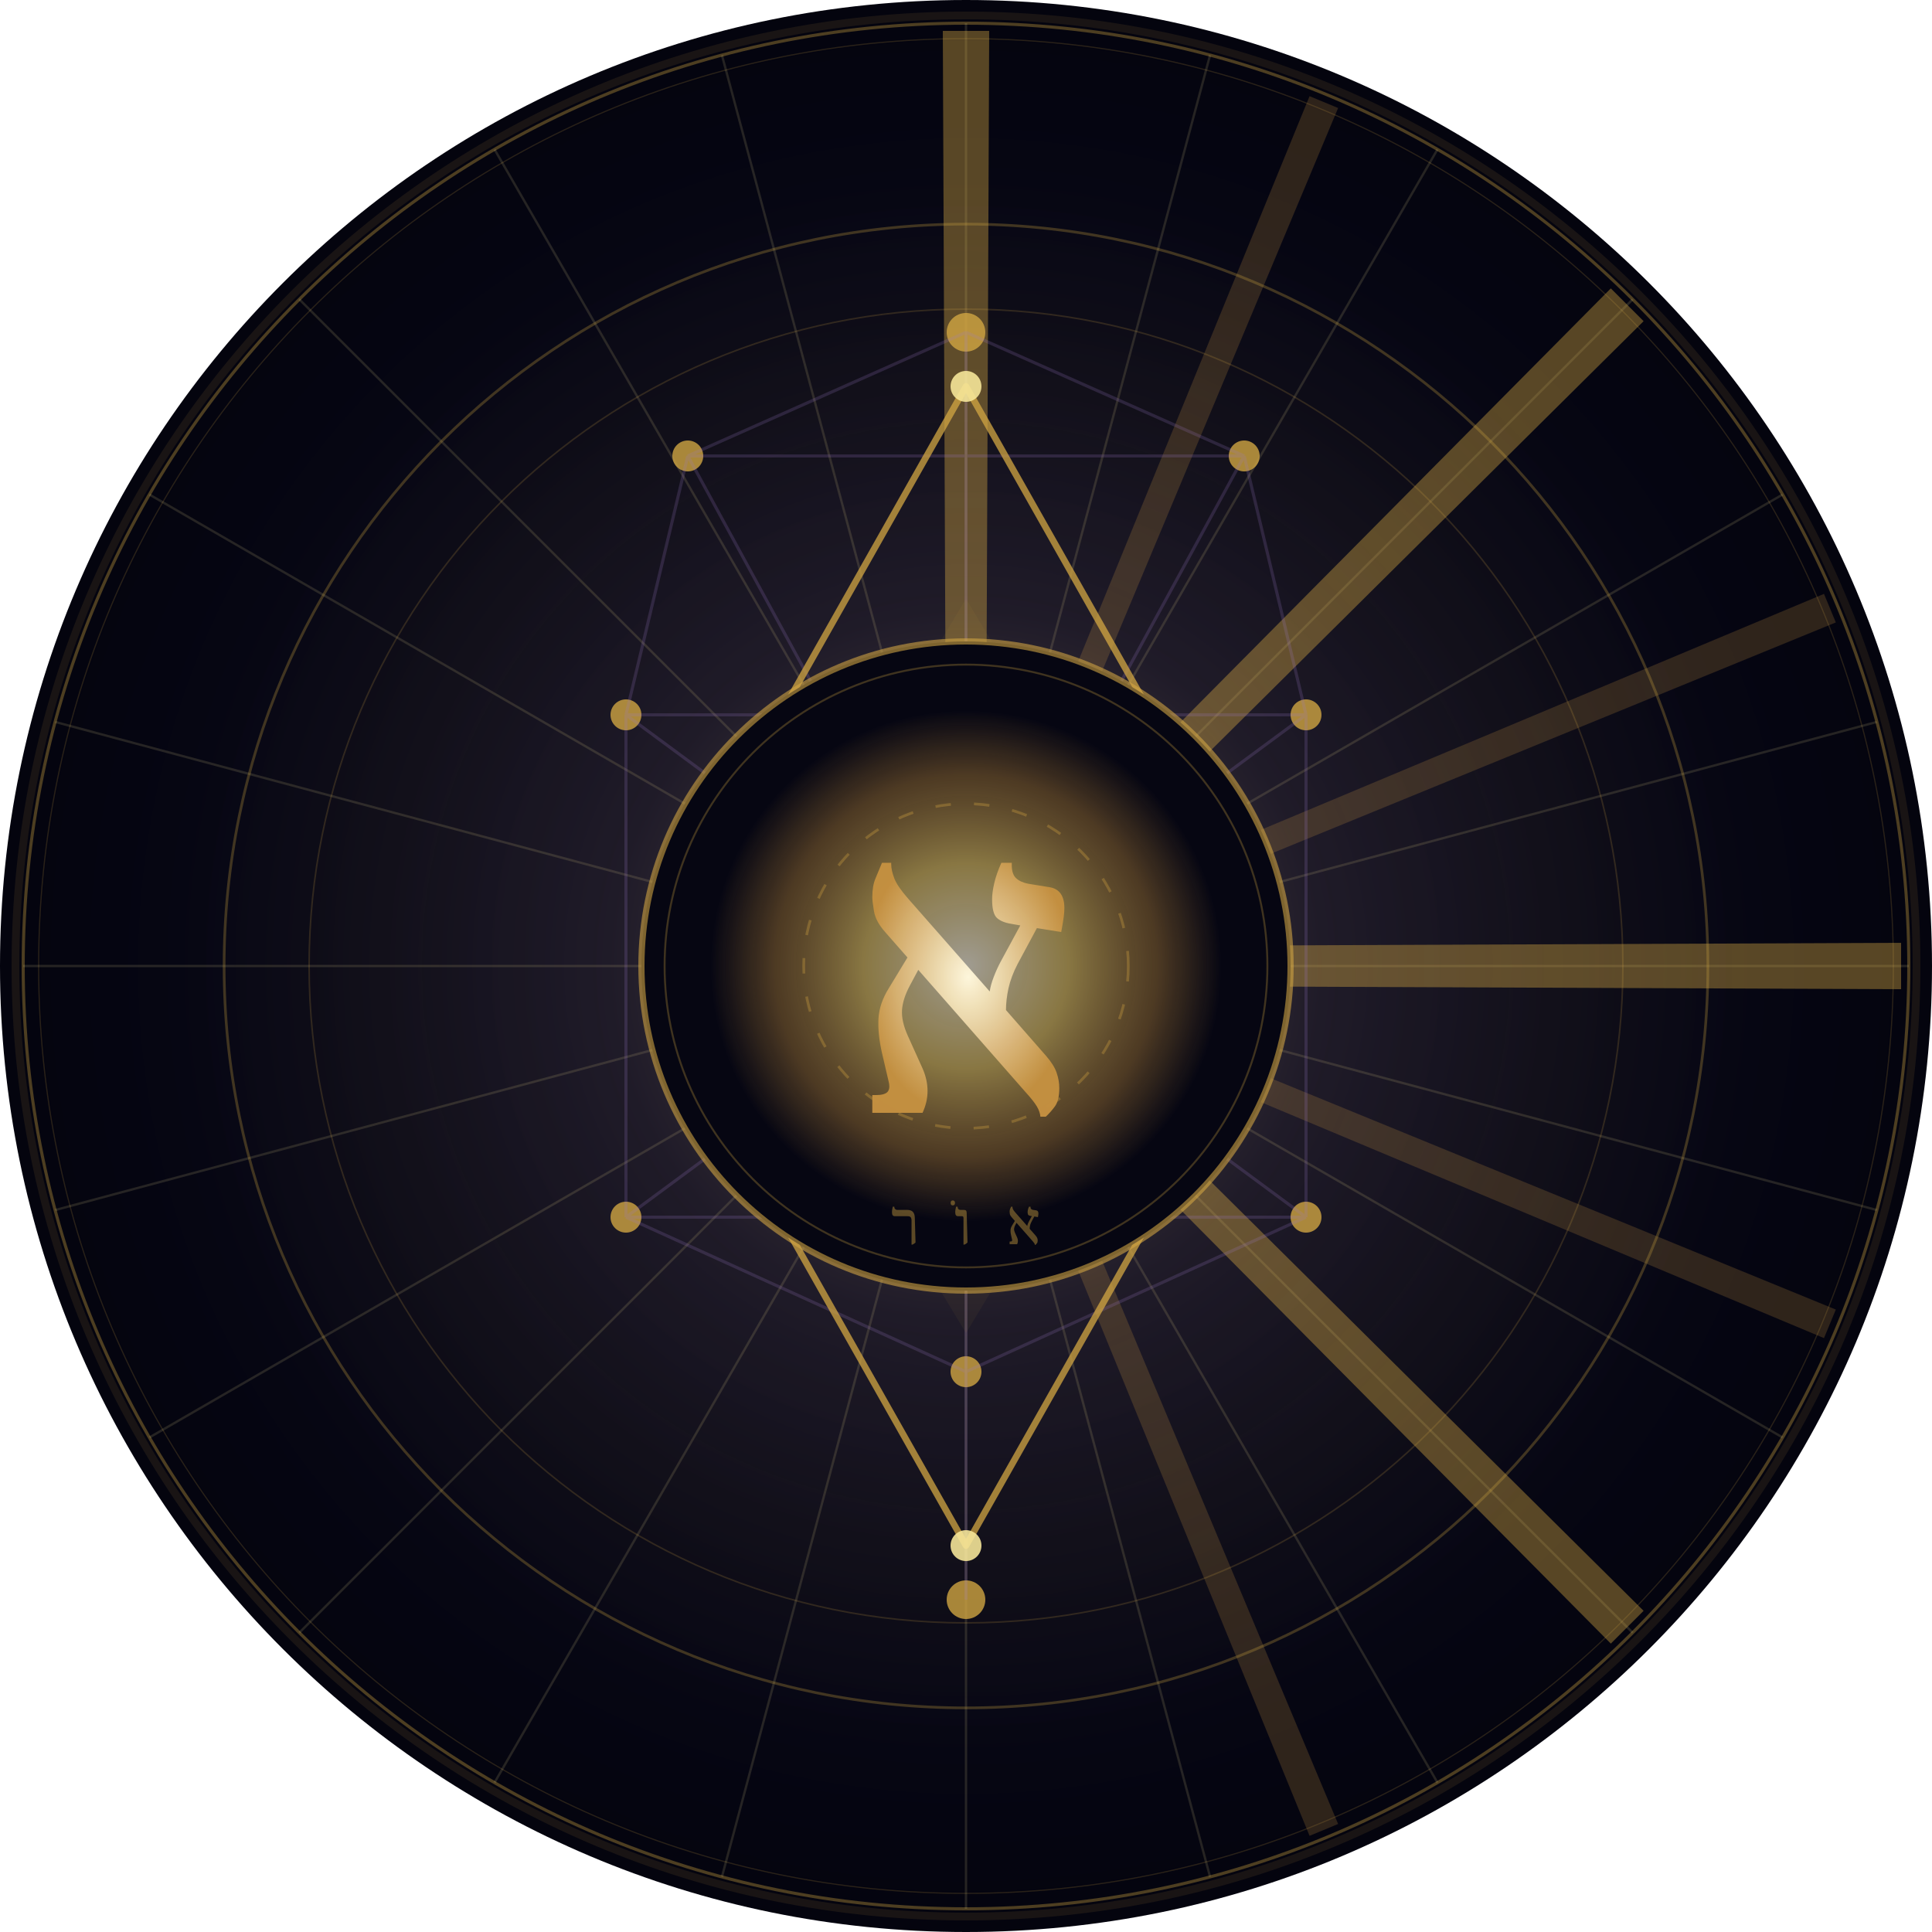
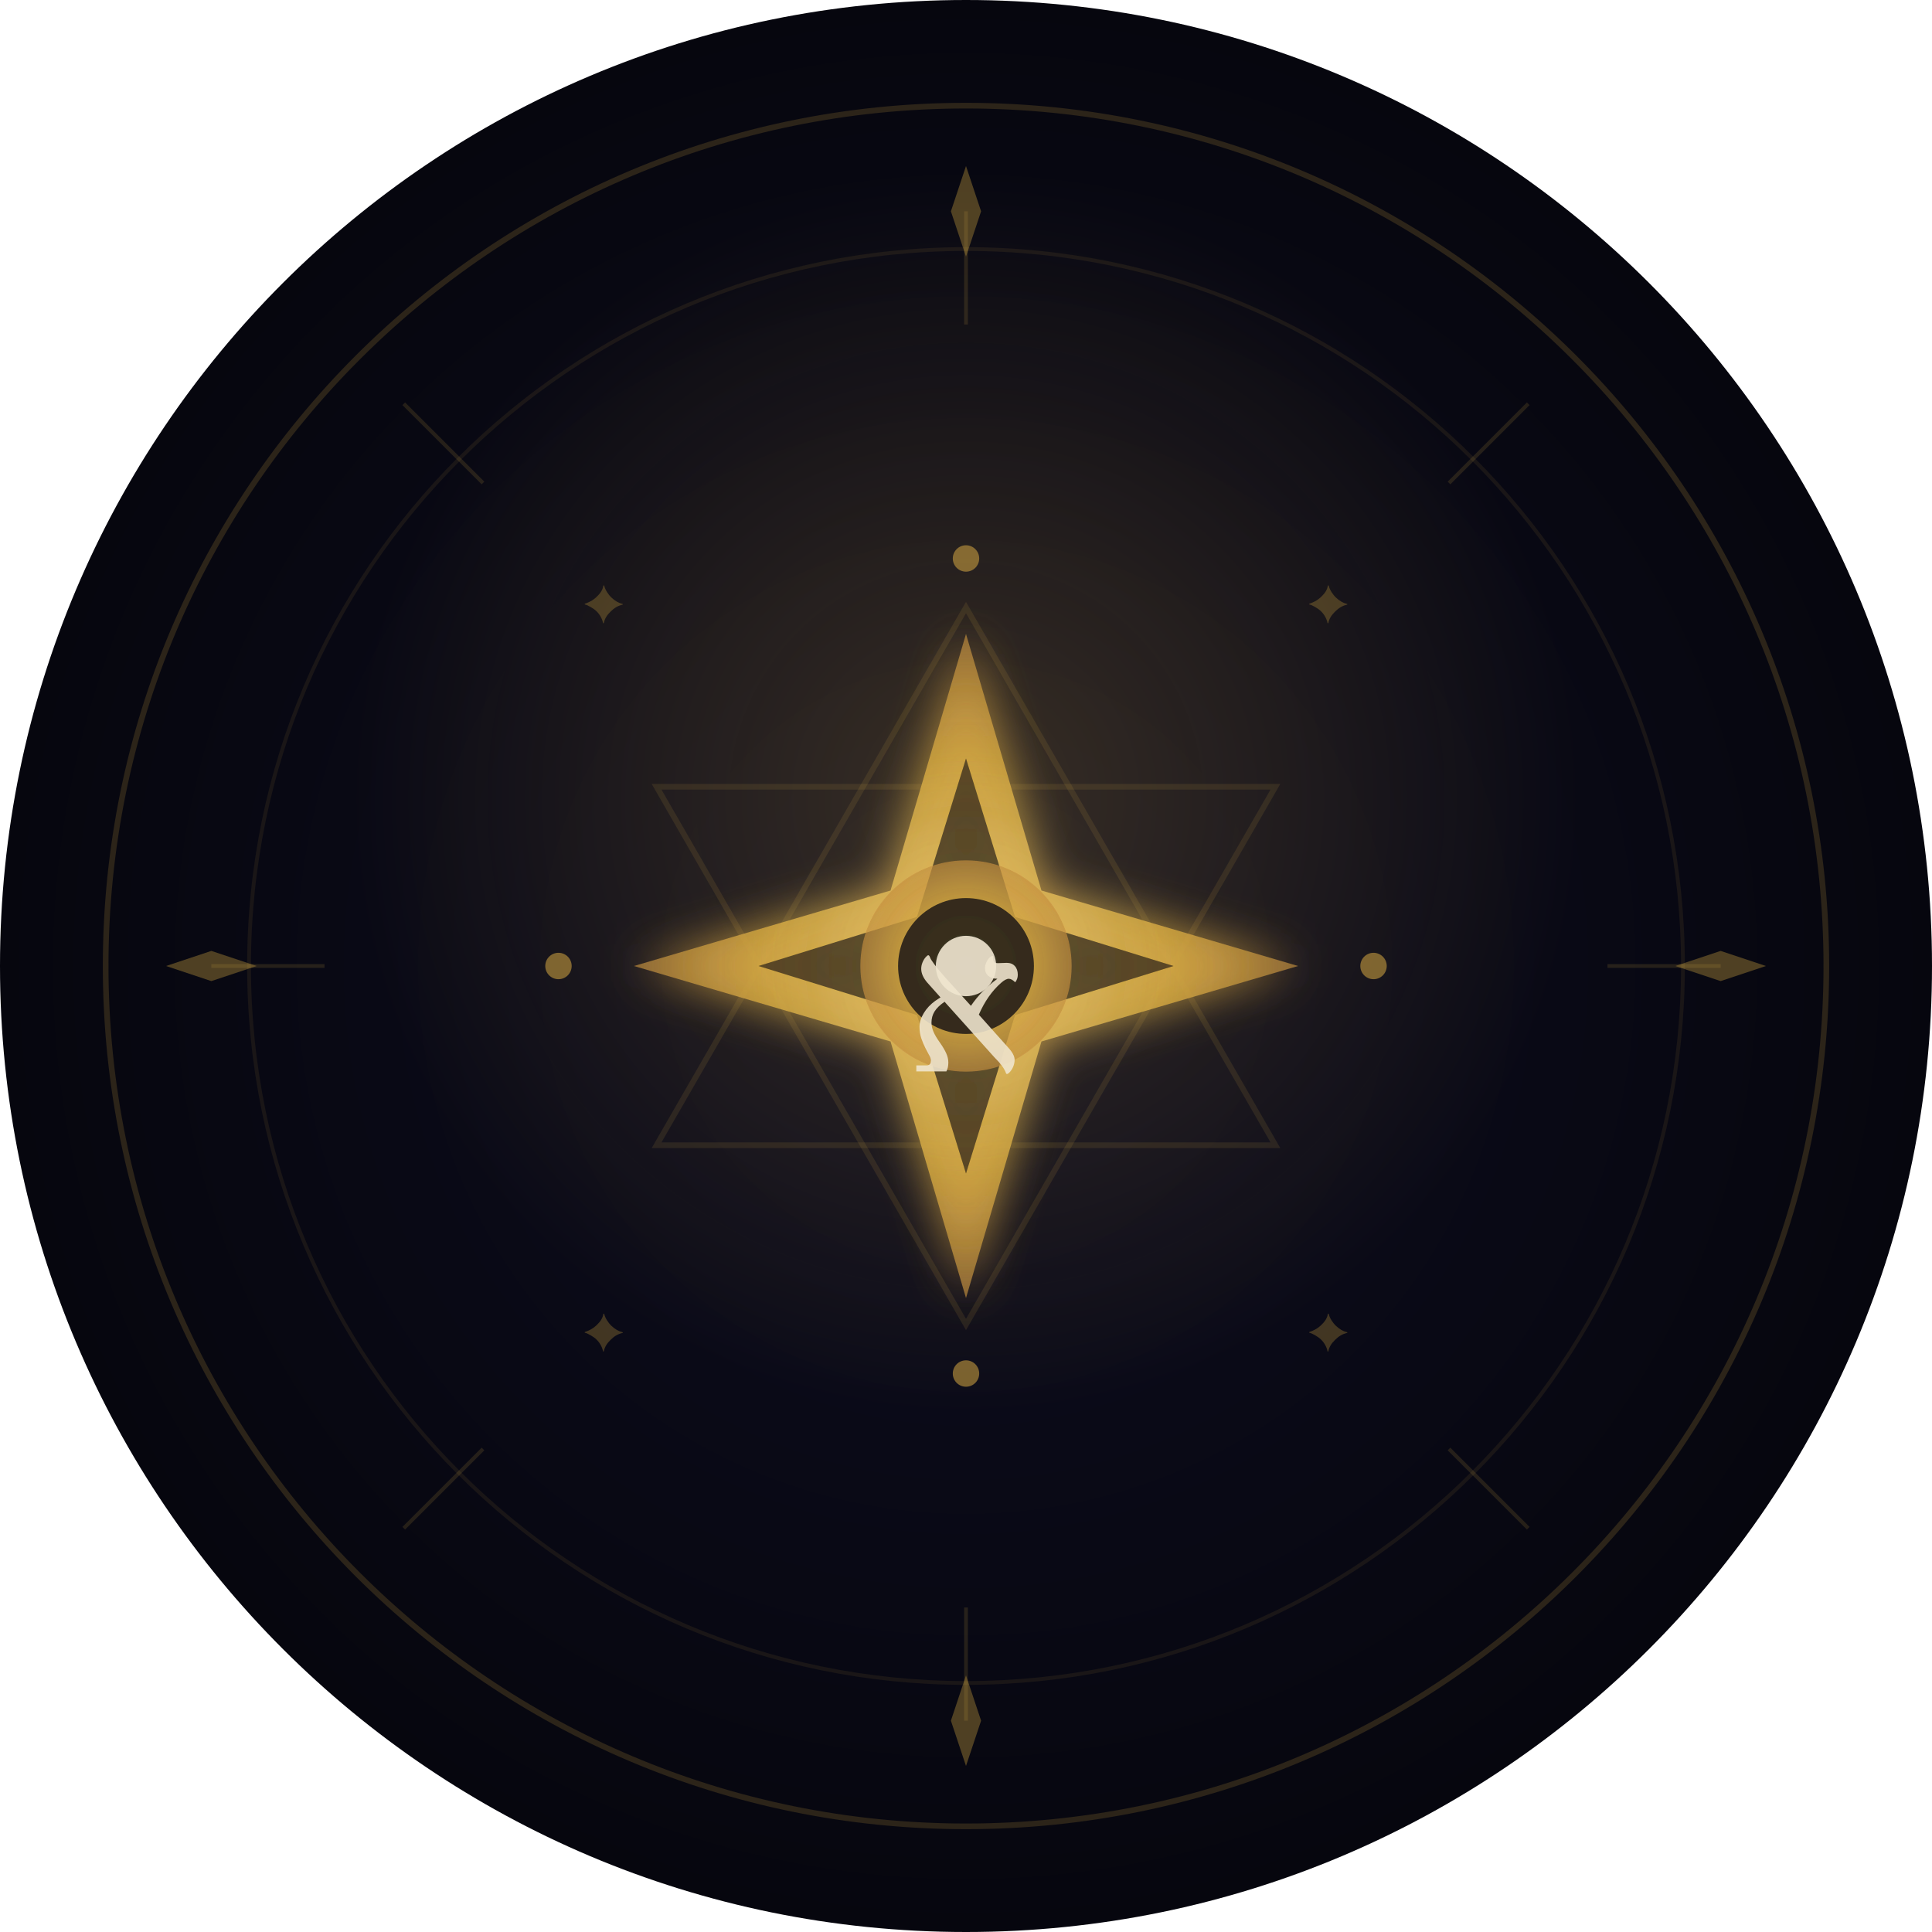
- <svg xmlns="http://www.w3.org/2000/svg" viewBox="0 0 500 500" width="500" height="500">
+ <svg xmlns="http://www.w3.org/2000/svg" viewBox="0 0 512 512" width="512" height="512">
  <defs>
    <radialGradient id="bg" cx="50%" cy="50%" r="50%">
-       <stop offset="0%" stop-color="#10103a" />
-       <stop offset="60%" stop-color="#080818" />
-       <stop offset="100%" stop-color="#04040e" />
+       <stop offset="0%" stop-color="#0e0e20" />
+       <stop offset="100%" stop-color="#06060e" />
    </radialGradient>
-     <radialGradient id="glow" cx="50%" cy="50%" r="50%">
-       <stop offset="0%" stop-color="#f8e89a" stop-opacity="0.38" />
-       <stop offset="45%" stop-color="#d4a843" stop-opacity="0.1" />
+     <radialGradient id="glow" cx="50%" cy="45%" r="45%">
+       <stop offset="0%" stop-color="#d4a843" stop-opacity="0.22" />
      <stop offset="100%" stop-color="#d4a843" stop-opacity="0" />
    </radialGradient>
-     <radialGradient id="cg" cx="50%" cy="50%" r="50%">
-       <stop offset="0%" stop-color="#fff9e0" />
-       <stop offset="40%" stop-color="#f0d06a" stop-opacity="0.9" />
-       <stop offset="75%" stop-color="#c49040" stop-opacity="0.6" />
-       <stop offset="100%" stop-color="#c49040" stop-opacity="0" />
+     <radialGradient id="star-glow" cx="50%" cy="50%" r="50%">
+       <stop offset="0%" stop-color="#e8c870" stop-opacity="1" />
+       <stop offset="60%" stop-color="#d4a843" stop-opacity="0.9" />
+       <stop offset="100%" stop-color="#c49040" stop-opacity="0.7" />
    </radialGradient>
-     <radialGradient id="ag" cx="50%" cy="45%" r="55%">
-       <stop offset="0%" stop-color="#fff8dc" />
-       <stop offset="100%" stop-color="#c49040" />
-     </radialGradient>
+     <filter id="blur-sm">
+       <feGaussianBlur stdDeviation="2" />
+     </filter>
+     <filter id="glow-filter">
+       <feGaussianBlur stdDeviation="6" result="coloredBlur" />
+       <feMerge>
+         <feMergeNode in="coloredBlur" />
+         <feMergeNode in="SourceGraphic" />
+       </feMerge>
+     </filter>
  </defs>
-   <circle cx="250" cy="250" r="250" fill="url(#bg)" />
-   <circle cx="250" cy="250" r="244" fill="none" stroke="#d4a843" stroke-width="0.8" stroke-opacity="0.35" />
-   <circle cx="250" cy="250" r="240" fill="none" stroke="#d4a843" stroke-width="0.3" stroke-opacity="0.18" />
-   <g opacity="0.14" stroke="#f8e89a" stroke-width="0.6">
-     <line x1="250" y1="6" x2="250" y2="250" />
-     <line x1="250" y1="6" x2="250" y2="250" transform="rotate(15,250,250)" />
-     <line x1="250" y1="6" x2="250" y2="250" transform="rotate(30,250,250)" />
-     <line x1="250" y1="6" x2="250" y2="250" transform="rotate(45,250,250)" />
-     <line x1="250" y1="6" x2="250" y2="250" transform="rotate(60,250,250)" />
-     <line x1="250" y1="6" x2="250" y2="250" transform="rotate(75,250,250)" />
-     <line x1="250" y1="6" x2="250" y2="250" transform="rotate(90,250,250)" />
-     <line x1="250" y1="6" x2="250" y2="250" transform="rotate(105,250,250)" />
-     <line x1="250" y1="6" x2="250" y2="250" transform="rotate(120,250,250)" />
-     <line x1="250" y1="6" x2="250" y2="250" transform="rotate(135,250,250)" />
-     <line x1="250" y1="6" x2="250" y2="250" transform="rotate(150,250,250)" />
-     <line x1="250" y1="6" x2="250" y2="250" transform="rotate(165,250,250)" />
-     <line x1="250" y1="6" x2="250" y2="250" transform="rotate(180,250,250)" />
-     <line x1="250" y1="6" x2="250" y2="250" transform="rotate(195,250,250)" />
-     <line x1="250" y1="6" x2="250" y2="250" transform="rotate(210,250,250)" />
-     <line x1="250" y1="6" x2="250" y2="250" transform="rotate(225,250,250)" />
-     <line x1="250" y1="6" x2="250" y2="250" transform="rotate(240,250,250)" />
-     <line x1="250" y1="6" x2="250" y2="250" transform="rotate(255,250,250)" />
-     <line x1="250" y1="6" x2="250" y2="250" transform="rotate(270,250,250)" />
-     <line x1="250" y1="6" x2="250" y2="250" transform="rotate(285,250,250)" />
-     <line x1="250" y1="6" x2="250" y2="250" transform="rotate(300,250,250)" />
-     <line x1="250" y1="6" x2="250" y2="250" transform="rotate(315,250,250)" />
-     <line x1="250" y1="6" x2="250" y2="250" transform="rotate(330,250,250)" />
-     <line x1="250" y1="6" x2="250" y2="250" transform="rotate(345,250,250)" />
+   <circle cx="256" cy="256" r="256" fill="url(#bg)" />
+   <circle cx="256" cy="230" r="180" fill="url(#glow)" />
+   <circle cx="256" cy="256" r="228" fill="none" stroke="#d4a843" stroke-width="1.5" stroke-opacity="0.18" />
+   <circle cx="256" cy="256" r="190" fill="none" stroke="#d4a843" stroke-width="1" stroke-opacity="0.09" />
+   <g stroke="#d4a843" stroke-opacity="0.15" stroke-width="1">
+     <line x1="256" y1="56" x2="256" y2="86" />
+     <line x1="256" y1="426" x2="256" y2="456" />
+     <line x1="56" y1="256" x2="86" y2="256" />
+     <line x1="426" y1="256" x2="456" y2="256" />
+     <line x1="107" y1="107" x2="128" y2="128" />
+     <line x1="384" y1="384" x2="405" y2="405" />
+     <line x1="405" y1="107" x2="384" y2="128" />
+     <line x1="128" y1="384" x2="107" y2="405" />
  </g>
-   <g opacity="0.4">
-     <polygon points="244,8 256,8 255,250 245,250" fill="#d4a843" />
-     <polygon points="244,8 256,8 255,250 245,250" fill="#d4a843" transform="rotate(45,250,250)" />
-     <polygon points="244,8 256,8 255,250 245,250" fill="#d4a843" transform="rotate(90,250,250)" />
-     <polygon points="244,8 256,8 255,250 245,250" fill="#d4a843" transform="rotate(135,250,250)" />
-     <polygon points="246,8 254,8 253,250 247,250" fill="#c49040" transform="rotate(22.5,250,250)" opacity="0.55" />
-     <polygon points="246,8 254,8 253,250 247,250" fill="#c49040" transform="rotate(67.5,250,250)" opacity="0.55" />
-     <polygon points="246,8 254,8 253,250 247,250" fill="#c49040" transform="rotate(112.5,250,250)" opacity="0.55" />
-     <polygon points="246,8 254,8 253,250 247,250" fill="#c49040" transform="rotate(157.5,250,250)" opacity="0.55" />
+   <g fill="#d4a843" fill-opacity="0.35">
+     <polygon points="256,44 260,56 256,68 252,56" />
+     <polygon points="256,444 260,456 256,468 252,456" />
+     <polygon points="44,256 56,260 68,256 56,252" />
+     <polygon points="444,256 456,260 468,256 456,252" />
  </g>
-   <circle cx="250" cy="250" r="205" fill="url(#glow)" />
-   <circle cx="250" cy="250" r="192" fill="none" stroke="#d4a843" stroke-width="0.7" stroke-opacity="0.28" />
-   <circle cx="250" cy="250" r="170" fill="none" stroke="#d4a843" stroke-width="0.4" stroke-opacity="0.18" />
-   <g fill="#d4a843" opacity="0.78">
-     <circle cx="250" cy="86" r="5" />
-     <circle cx="322" cy="118" r="4" />
-     <circle cx="178" cy="118" r="4" />
-     <circle cx="338" cy="185" r="4" />
-     <circle cx="162" cy="185" r="4" />
-     <circle cx="338" cy="315" r="4" />
-     <circle cx="162" cy="315" r="4" />
-     <circle cx="250" cy="355" r="4" />
-     <circle cx="250" cy="414" r="5" />
+   <g fill="none" stroke="#d4a843" stroke-opacity="0.12" stroke-width="1.5" transform="translate(256,256)">
+     <polygon points="0,-95 82,47.5 -82,47.5" />
+     <polygon points="0,95 -82,-47.5 82,-47.5" />
  </g>
-   <g stroke="#9b78c8" stroke-width="0.8" opacity="0.2" fill="none">
-     <line x1="250" y1="86" x2="322" y2="118" />
-     <line x1="250" y1="86" x2="178" y2="118" />
-     <line x1="250" y1="86" x2="250" y2="250" />
-     <line x1="322" y1="118" x2="178" y2="118" />
-     <line x1="322" y1="118" x2="338" y2="185" />
-     <line x1="322" y1="118" x2="250" y2="250" />
-     <line x1="178" y1="118" x2="162" y2="185" />
-     <line x1="178" y1="118" x2="250" y2="250" />
-     <line x1="338" y1="185" x2="162" y2="185" />
-     <line x1="338" y1="185" x2="250" y2="250" />
-     <line x1="162" y1="185" x2="250" y2="250" />
-     <line x1="338" y1="185" x2="338" y2="315" />
-     <line x1="162" y1="185" x2="162" y2="315" />
-     <line x1="250" y1="250" x2="338" y2="315" />
-     <line x1="250" y1="250" x2="162" y2="315" />
-     <line x1="250" y1="250" x2="250" y2="355" />
-     <line x1="250" y1="250" x2="250" y2="414" />
-     <line x1="338" y1="315" x2="162" y2="315" />
-     <line x1="338" y1="315" x2="250" y2="355" />
-     <line x1="162" y1="315" x2="250" y2="355" />
-     <line x1="250" y1="355" x2="250" y2="414" />
+   <g filter="url(#glow-filter)" transform="translate(256,256)">
+     <polygon points="       0,-88       20,-20       88,0       20,20       0,88       -20,20       -88,0       -20,-20" fill="url(#star-glow)" opacity="0.92" />
+     <polygon points="       0,-55       13,-13       55,0       13,13       0,55       -13,13       -55,0       -13,-13" fill="#06060e" opacity="0.6" />
+     <circle cx="0" cy="0" r="28" fill="url(#star-glow)" opacity="0.95" />
+     <circle cx="0" cy="0" r="18" fill="#06060e" opacity="0.75" />
+     <circle cx="0" cy="0" r="8" fill="#f0e6d0" opacity="0.9" />
  </g>
-   <polygon points="250,100 328,238 172,238" fill="none" stroke="#d4a843" stroke-width="1.7" stroke-opacity="0.74" stroke-linejoin="round" />
-   <polygon points="250,400 172,262 328,262" fill="none" stroke="#d4a843" stroke-width="1.7" stroke-opacity="0.74" stroke-linejoin="round" />
-   <polygon points="250,155 300,238 300,262 250,345 200,262 200,238" fill="#d4a843" fill-opacity="0.055" />
-   <g fill="#f8e89a" opacity="0.88">
-     <circle cx="250" cy="100" r="4" />
-     <circle cx="328" cy="238" r="4" />
-     <circle cx="328" cy="262" r="4" />
-     <circle cx="250" cy="400" r="4" />
-     <circle cx="172" cy="262" r="4" />
-     <circle cx="172" cy="238" r="4" />
+   <text x="256" y="272" font-family="'Times New Roman', serif" font-size="52" font-weight="400" fill="#f0e6d0" fill-opacity="0.88" text-anchor="middle" dominant-baseline="middle" letter-spacing="-2">א</text>
+   <g fill="#d4a843" fill-opacity="0.55">
+     <circle cx="256" cy="148" r="3.5" />
+     <circle cx="256" cy="364" r="3.5" />
+     <circle cx="148" cy="256" r="3.5" />
+     <circle cx="364" cy="256" r="3.5" />
  </g>
-   <circle cx="250" cy="250" r="84" fill="#060612" stroke="#d4a843" stroke-width="1.6" stroke-opacity="0.58" />
-   <circle cx="250" cy="250" r="78" fill="none" stroke="#d4a843" stroke-width="0.5" stroke-opacity="0.28" />
-   <circle cx="250" cy="250" r="66" fill="url(#cg)" opacity="0.62" />
-   <circle cx="250" cy="250" r="42" fill="none" stroke="#d4a843" stroke-width="0.7" stroke-opacity="0.32" stroke-dasharray="4,6" />
-   <text x="250" y="288" font-family="Frank Ruhl Libre, Noto Serif Hebrew, David, serif" font-size="100" font-weight="300" text-anchor="middle" fill="url(#ag)" opacity="0.98">א</text>
-   <text x="250" y="322" font-family="Frank Ruhl Libre, Noto Serif Hebrew, serif" font-size="15" font-weight="300" text-anchor="middle" fill="#d4a843" letter-spacing="9" opacity="0.42">אוֹר</text>
-   <circle cx="250" cy="250" r="246" fill="none" stroke="#d4a843" stroke-width="2" stroke-opacity="0.1" />
+   <g fill="#d4a843" fill-opacity="0.28" font-size="14" font-family="serif">
+     <text x="160" y="165" text-anchor="middle">✦</text>
+     <text x="352" y="165" text-anchor="middle">✦</text>
+     <text x="160" y="358" text-anchor="middle">✦</text>
+     <text x="352" y="358" text-anchor="middle">✦</text>
+   </g>
</svg>
